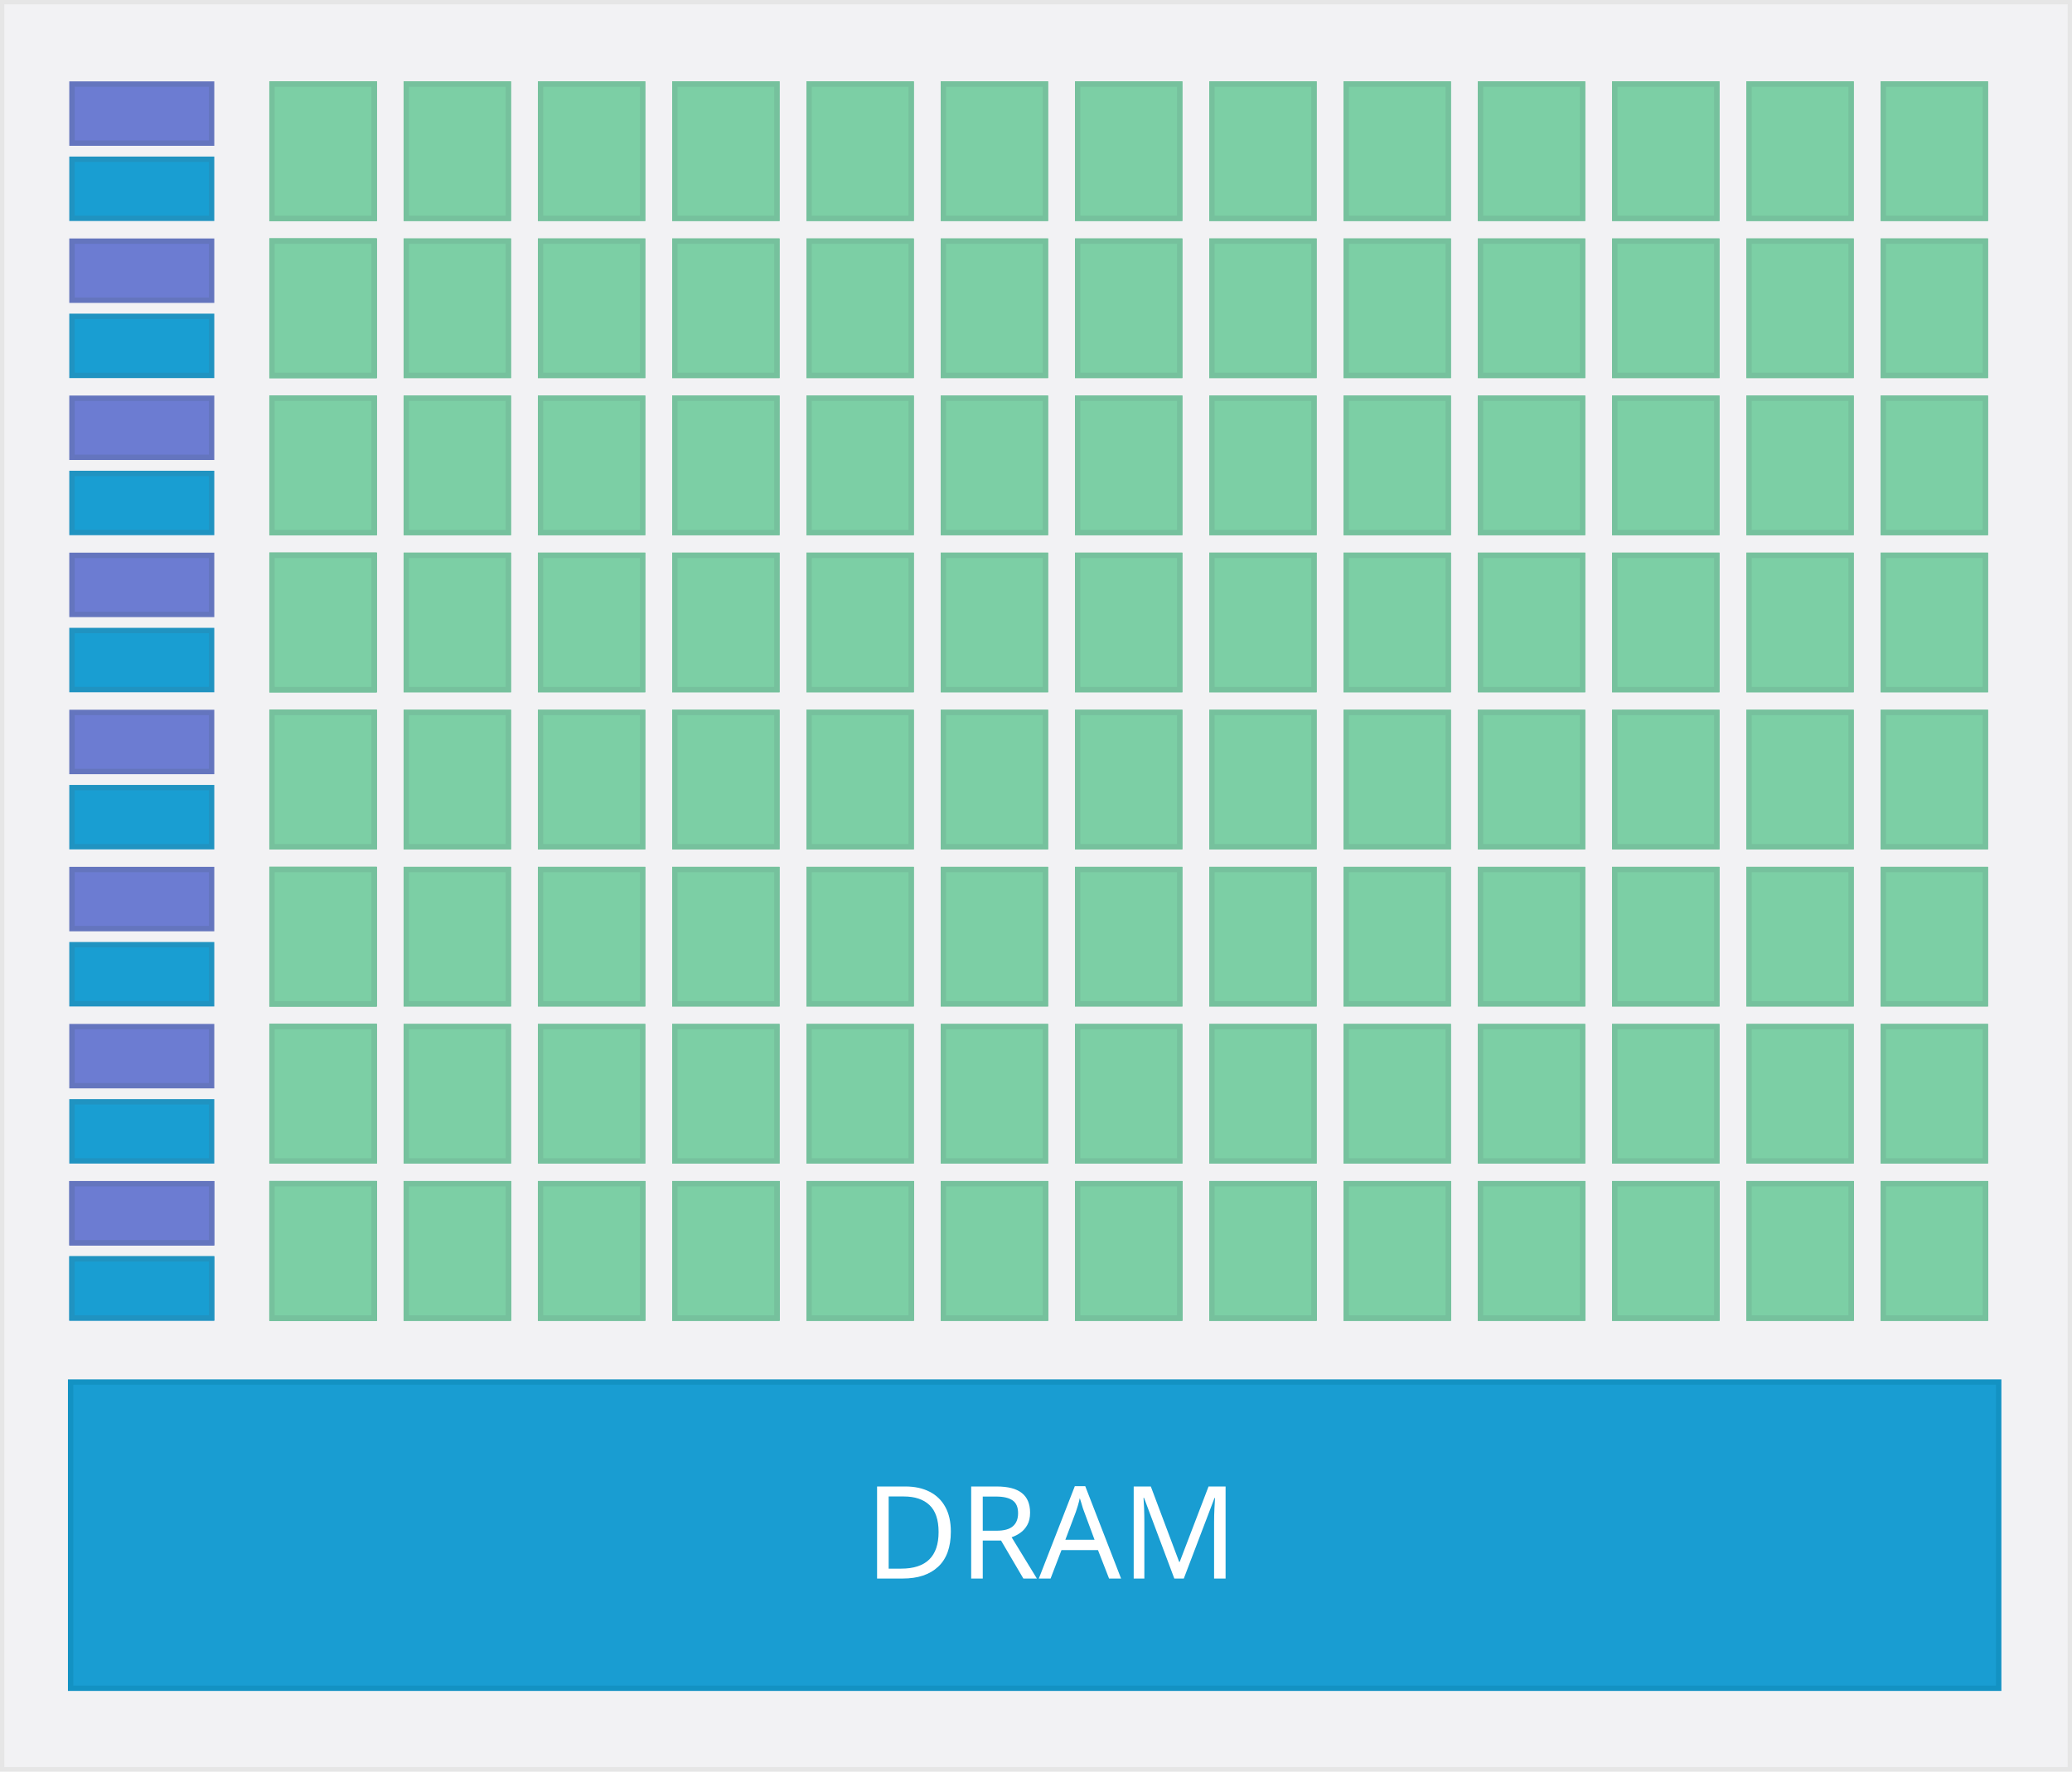
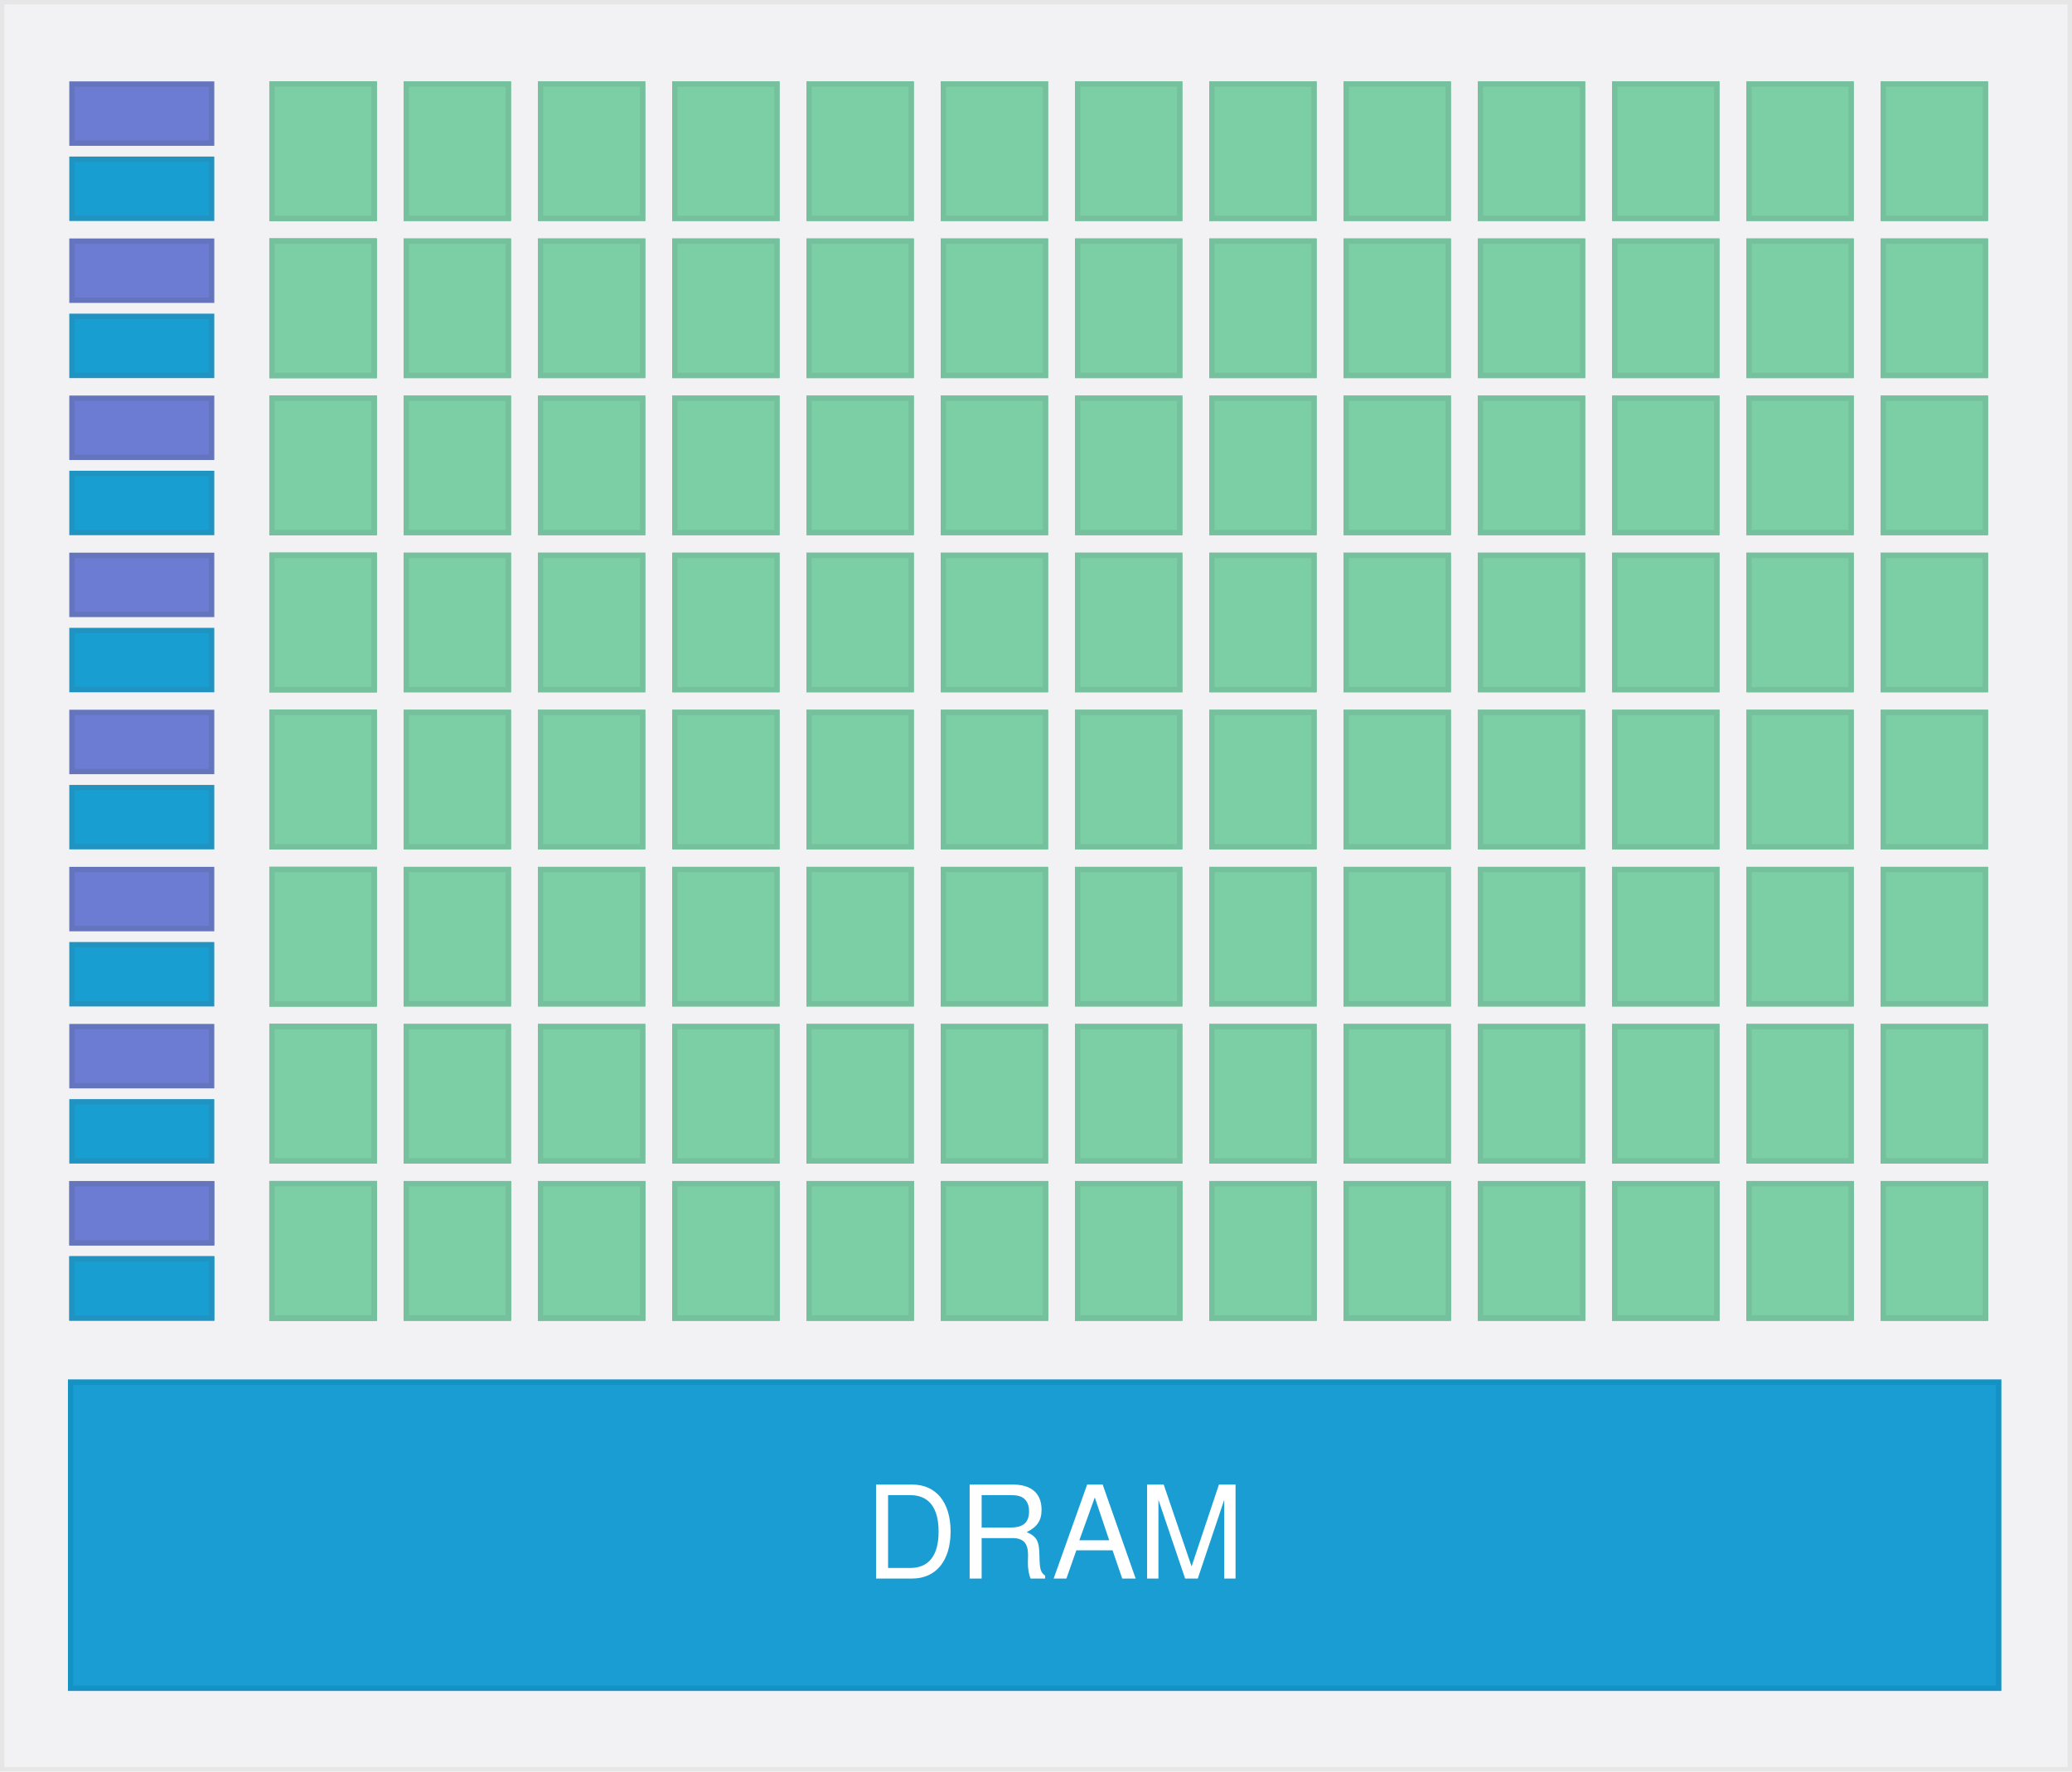
<svg xmlns="http://www.w3.org/2000/svg" xmlns:xlink="http://www.w3.org/1999/xlink" id="svg2" version="1.1" width="482.25" height="412.25" xml:space="preserve">
  <defs id="defs6" />
  <g id="g10" transform="matrix(1.25,0,0,-1.25,-747,695.4067)">
    <g id="g12" />
    <g id="g224" transform="matrix(1,0,0,-1,0,768)" />
    <g id="g242" transform="matrix(1,0,0,-1,0,768)" />
    <g id="g314" transform="matrix(1,0,0,-1,0,768)" />
    <g id="g320" transform="matrix(1,0,0,-1,0,768)" />
    <path id="path3458" style="fill:#f2f2f4;fill-opacity:1;fill-rule:nonzero;stroke:#e6e6e6;stroke-width:0.8" d="m 598,555.925 385,0 0,-329 -385,0 0,329 z" />
    <path id="path3460" style="fill:#199dd2;fill-opacity:1;fill-rule:nonzero;stroke:#1392c3;stroke-width:1;stroke-miterlimit:4;stroke-dasharray:none" d="m 610.75,298.986 359,0 0,-57 -359,0 0,57 z" />
    <g id="g4326" transform="matrix(1,0,0,-1,611.534,295.4101)">
      <text transform="translate(147.048,33)" id="text4328">
-         <tspan style="font-size:24px;font-variant:normal;font-weight:normal;writing-mode:lr-tb;fill:#ffffff;fill-opacity:1;fill-rule:nonzero;stroke:none;font-family:Myriad Pro;-inkscape-font-specification:MyriadPro-Regular" x="0 15.984 29.016 43.608" y="0" id="tspan4330">DRAM</tspan>
+         <tspan style="font-size:24px;font-variant:normal;font-weight:normal;writing-mode:lr-tb;fill:#ffffff;fill-opacity:1;fill-rule:nonzero;stroke:none;font-family:'Myriad Pro', MyriadPro-Regular, 'Myriad Pro Regular', MyriadPro, 'PT Sans', Helvetica, Arial, sans-serif ;-inkscape-font-specification:MyriadPro-Regular" x="0 15.984 29.016 43.608" y="0" id="tspan4330">DRAM</tspan>
      </text>
    </g>
    <g id="g5413">
      <path d="m 611,335.925 26,0 0,-11 -26,0 0,11 z" style="fill:#6c7cd2;fill-opacity:1;fill-rule:nonzero;stroke:none" id="path3558" />
      <path d="m 611,321.925 26,0 0,-11 -26,0 0,11 z" style="fill:#199ed2;fill-opacity:1;fill-rule:nonzero;stroke:none" id="path3564" />
      <g id="g5247">
        <g transform="matrix(1,0,0,-1,-1.7932871e-7,766.9253)" id="g3560" style="stroke-width:1;stroke-miterlimit:4;stroke-dasharray:none">
          <path id="path3562" style="fill:none;stroke:#6475be;stroke-width:1;stroke-linecap:butt;stroke-linejoin:miter;stroke-miterlimit:4;stroke-opacity:1;stroke-dasharray:none" d="m 611,431 26,0 0,11 -26,0 0,-11 z" />
        </g>
        <g transform="matrix(1,0,0,-1,-1.7932871e-7,766.9253)" id="g3566" style="stroke-width:1;stroke-miterlimit:4;stroke-dasharray:none">
          <path id="path3568" style="fill:none;stroke:#2093c1;stroke-width:1;stroke-linecap:butt;stroke-linejoin:miter;stroke-miterlimit:4;stroke-opacity:1;stroke-dasharray:none" d="m 611,445 26,0 0,11 -26,0 0,-11 z" />
        </g>
      </g>
      <g transform="translate(0,-236)" id="g5215">
        <path id="path4319" style="fill:#7ccfa5;fill-opacity:1;fill-rule:nonzero;stroke:#76c19d" d="m 648.25,571.925 19,0 0,-25 -19,0 0,25 z" />
        <use height="100%" width="100%" x="0" y="0" xlink:href="#path4319" id="use5055" />
        <use height="100%" width="100%" x="0" y="0" xlink:href="#path4319" transform="translate(25.00125,0)" id="use5057" />
        <use height="100%" width="100%" x="0" y="0" xlink:href="#path4319" transform="translate(50.0025,0)" id="use5059" />
        <use height="100%" width="100%" x="0" y="0" xlink:href="#path4319" transform="translate(75.00375,0)" id="use5061" />
        <use height="100%" width="100%" x="0" y="0" xlink:href="#path4319" transform="translate(100.005,0)" id="use5063" />
        <use height="100%" width="100%" x="0" y="0" xlink:href="#path4319" transform="translate(125.0062,0)" id="use5065" />
        <use height="100%" width="100%" x="0" y="0" xlink:href="#path4319" transform="translate(150.0075,0)" id="use5067" />
        <use height="100%" width="100%" x="0" y="0" xlink:href="#path4319" transform="translate(175.0087,0)" id="use5069" />
        <use height="100%" width="100%" x="0" y="0" xlink:href="#path4319" transform="translate(200.01,0)" id="use5071" />
        <use height="100%" width="100%" x="0" y="0" xlink:href="#path4319" transform="translate(225.0112,0)" id="use5073" />
        <use height="100%" width="100%" x="0" y="0" xlink:href="#path4319" transform="translate(250.0125,0)" id="use5075" />
        <use height="100%" width="100%" x="0" y="0" xlink:href="#path4319" transform="translate(275.0138,0)" id="use5077" />
        <use height="100%" width="100%" x="0" y="0" xlink:href="#path4319" transform="translate(300.015,0)" id="use5079" />
      </g>
      <use id="use5397" xlink:href="#g5215" y="0" x="0" />
    </g>
    <use x="0" y="0" xlink:href="#g5413" id="use5438" />
    <use x="0" y="0" xlink:href="#g5413" transform="translate(0,29.25)" id="use5440" />
    <use x="0" y="0" xlink:href="#g5413" transform="translate(0,58.5)" id="use5442" />
    <use x="0" y="0" xlink:href="#g5413" transform="translate(0,87.75)" id="use5444" />
    <use x="0" y="0" xlink:href="#g5413" transform="translate(0,117)" id="use5446" />
    <use x="0" y="0" xlink:href="#g5413" transform="translate(0,146.25)" id="use5448" />
    <use x="0" y="0" xlink:href="#g5413" transform="translate(0,175.5)" id="use5450" />
    <use x="0" y="0" xlink:href="#g5413" transform="translate(0,204.75)" id="use5452" />
  </g>
</svg>
